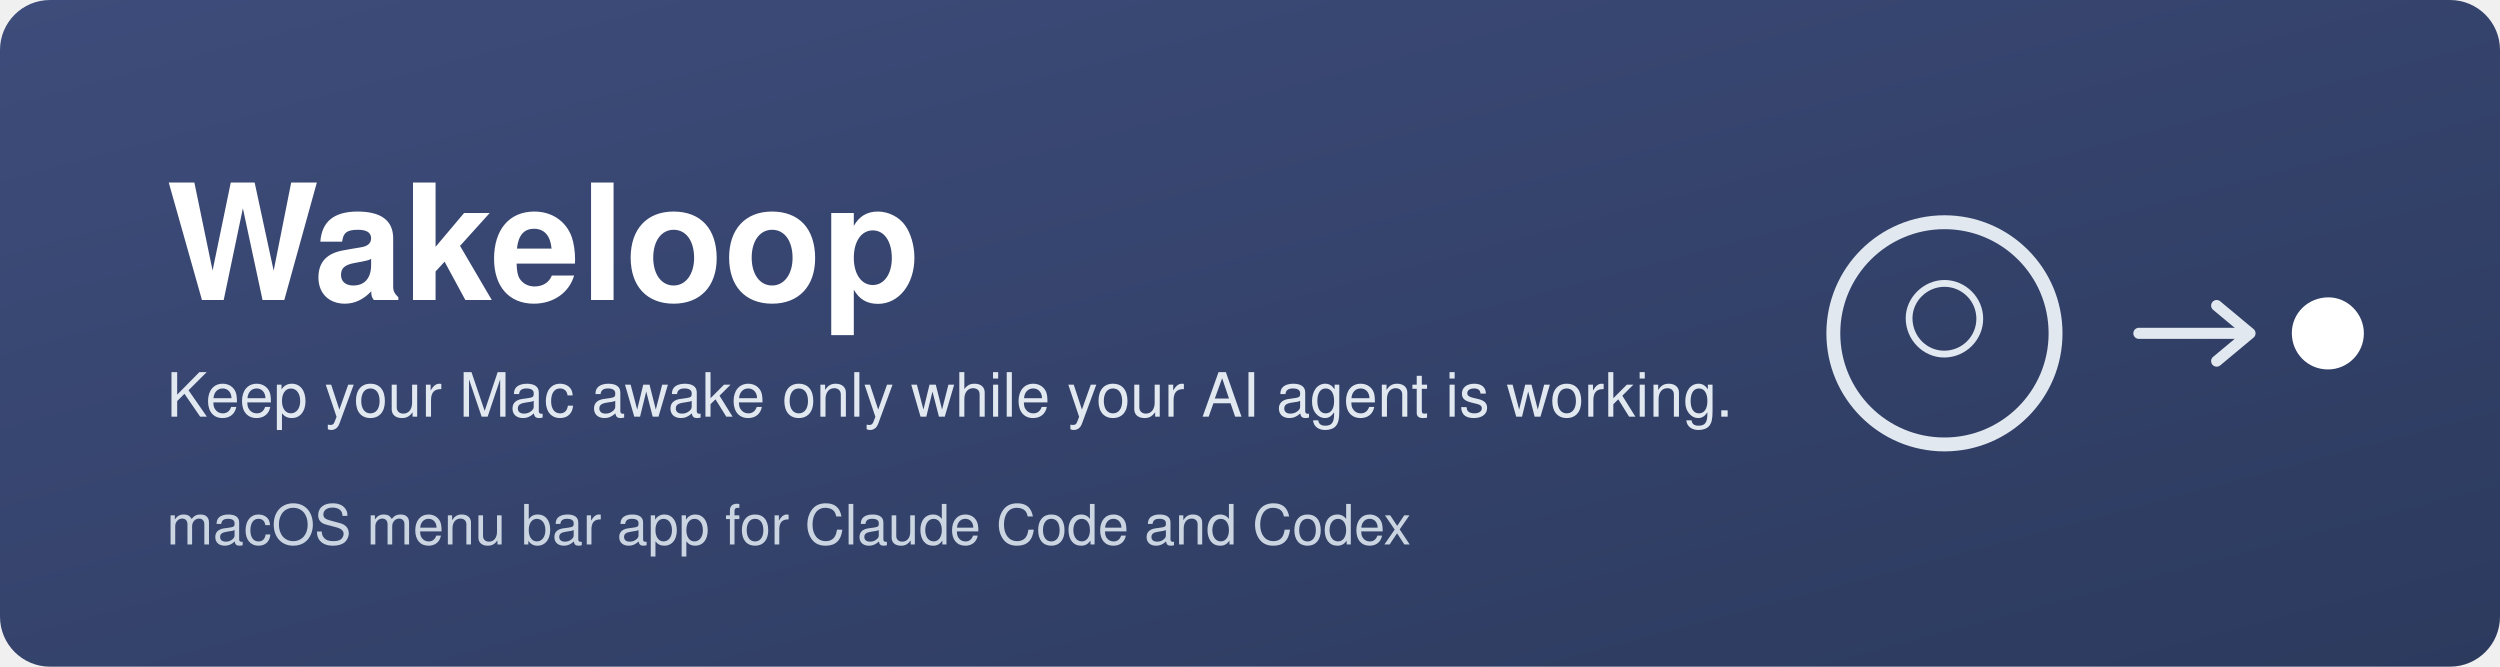
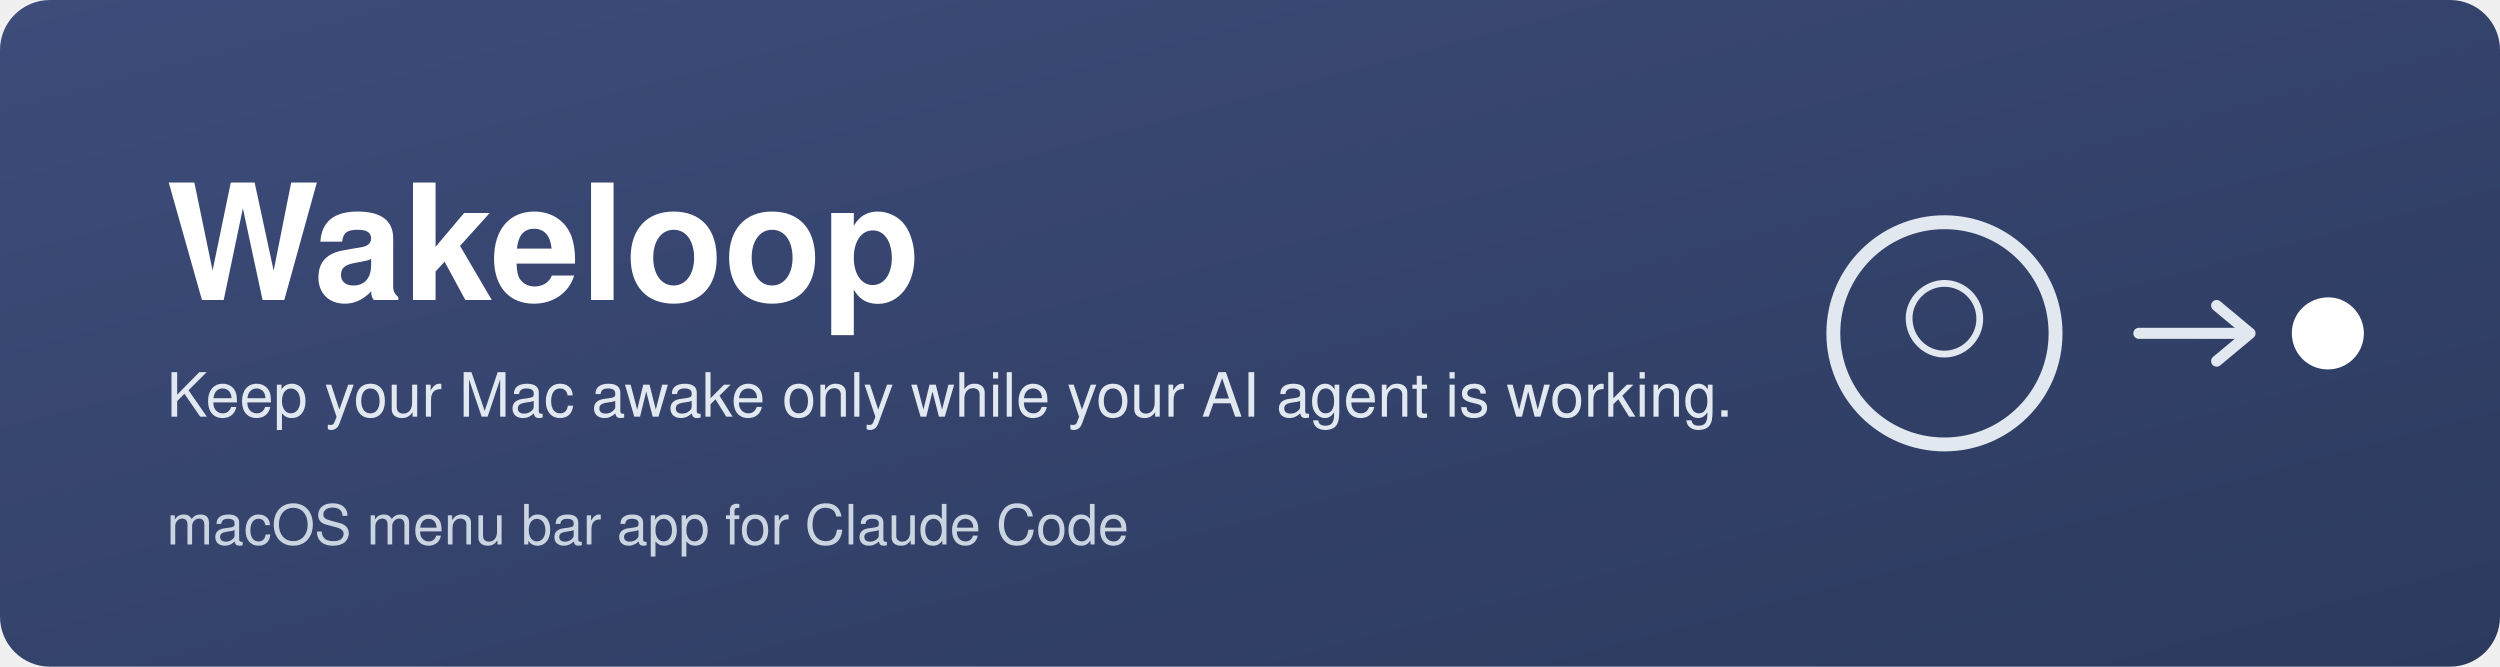
<svg xmlns="http://www.w3.org/2000/svg" viewBox="0 0 900 240" width="900" height="240" role="img" aria-label="Wakeloop: keep your Mac awake only while an AI agent works">
  <defs>
    <linearGradient id="bg" x1="0" y1="0" x2="1" y2="1">
      <stop offset="0" stop-color="#3d4c7a" />
      <stop offset="1" stop-color="#2c3a5e" />
    </linearGradient>
  </defs>
  <rect x="0" y="0" width="900" height="240" rx="18" fill="url(#bg)" />
  <text x="60" y="108" font-family="-apple-system, BlinkMacSystemFont, Helvetica, Arial, sans-serif" font-size="58" font-weight="700" fill="#ffffff">Wakeloop</text>
  <text x="60" y="150" font-family="-apple-system, BlinkMacSystemFont, Helvetica, Arial, sans-serif" font-size="22" fill="#e2e8f0">Keep your Mac awake only while your AI agent is working.</text>
-   <text x="60" y="196" font-family="-apple-system, BlinkMacSystemFont, Helvetica, Arial, sans-serif" font-size="20" fill="#cbd5e1">macOS menu bar app for Claude Code and Codex</text>
+   <text x="60" y="196" font-family="-apple-system, BlinkMacSystemFont, Helvetica, Arial, sans-serif" font-size="20" fill="#cbd5e1">macOS menu bar app for Claude Code</text>
  <g font-family="-apple-system, BlinkMacSystemFont, Helvetica, Arial, sans-serif" text-anchor="middle">
    <circle cx="700" cy="120" r="40" fill="none" stroke="#e2e8f0" stroke-width="5" />
    <text x="700" y="133" font-size="50" fill="#e2e8f0">○</text>
    <path d="M 770 120 L 806 120" stroke="#e2e8f0" stroke-width="4" stroke-linecap="round" />
    <path d="M 798 110 L 810 120 L 798 130" fill="none" stroke="#e2e8f0" stroke-width="4" stroke-linecap="round" stroke-linejoin="round" />
    <text x="838" y="133" font-size="50" fill="#ffffff">●</text>
  </g>
</svg>
